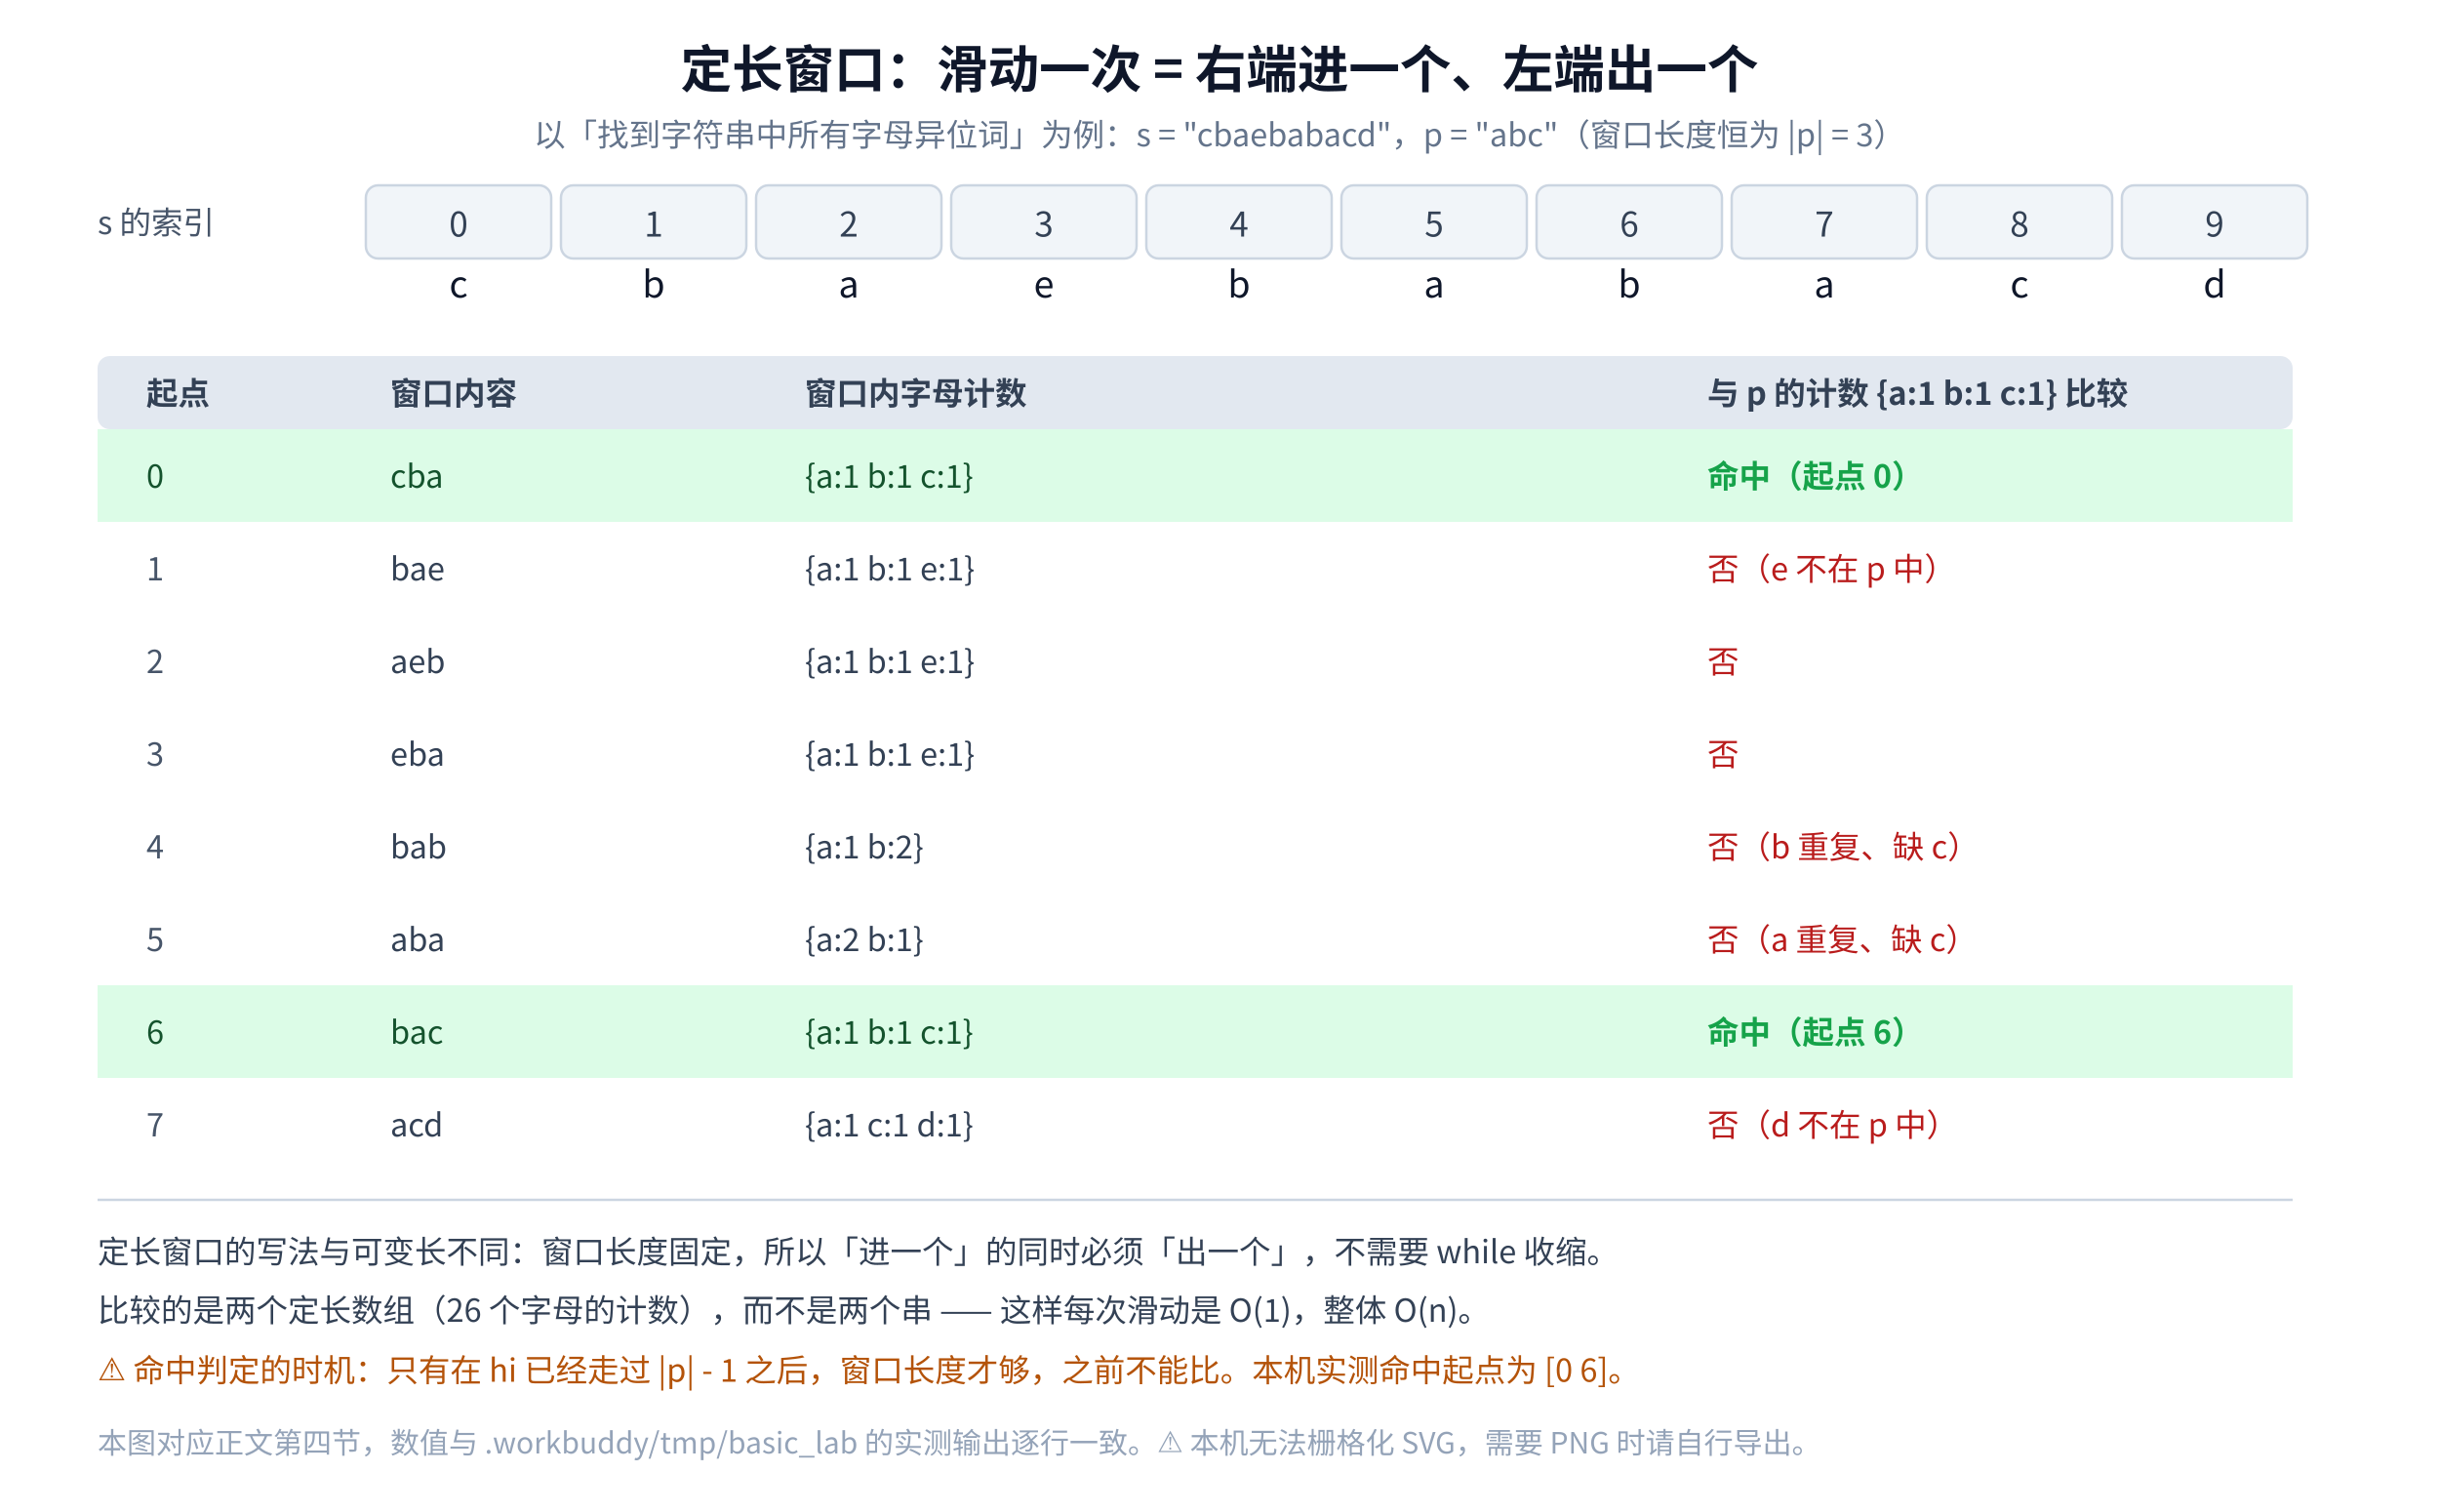
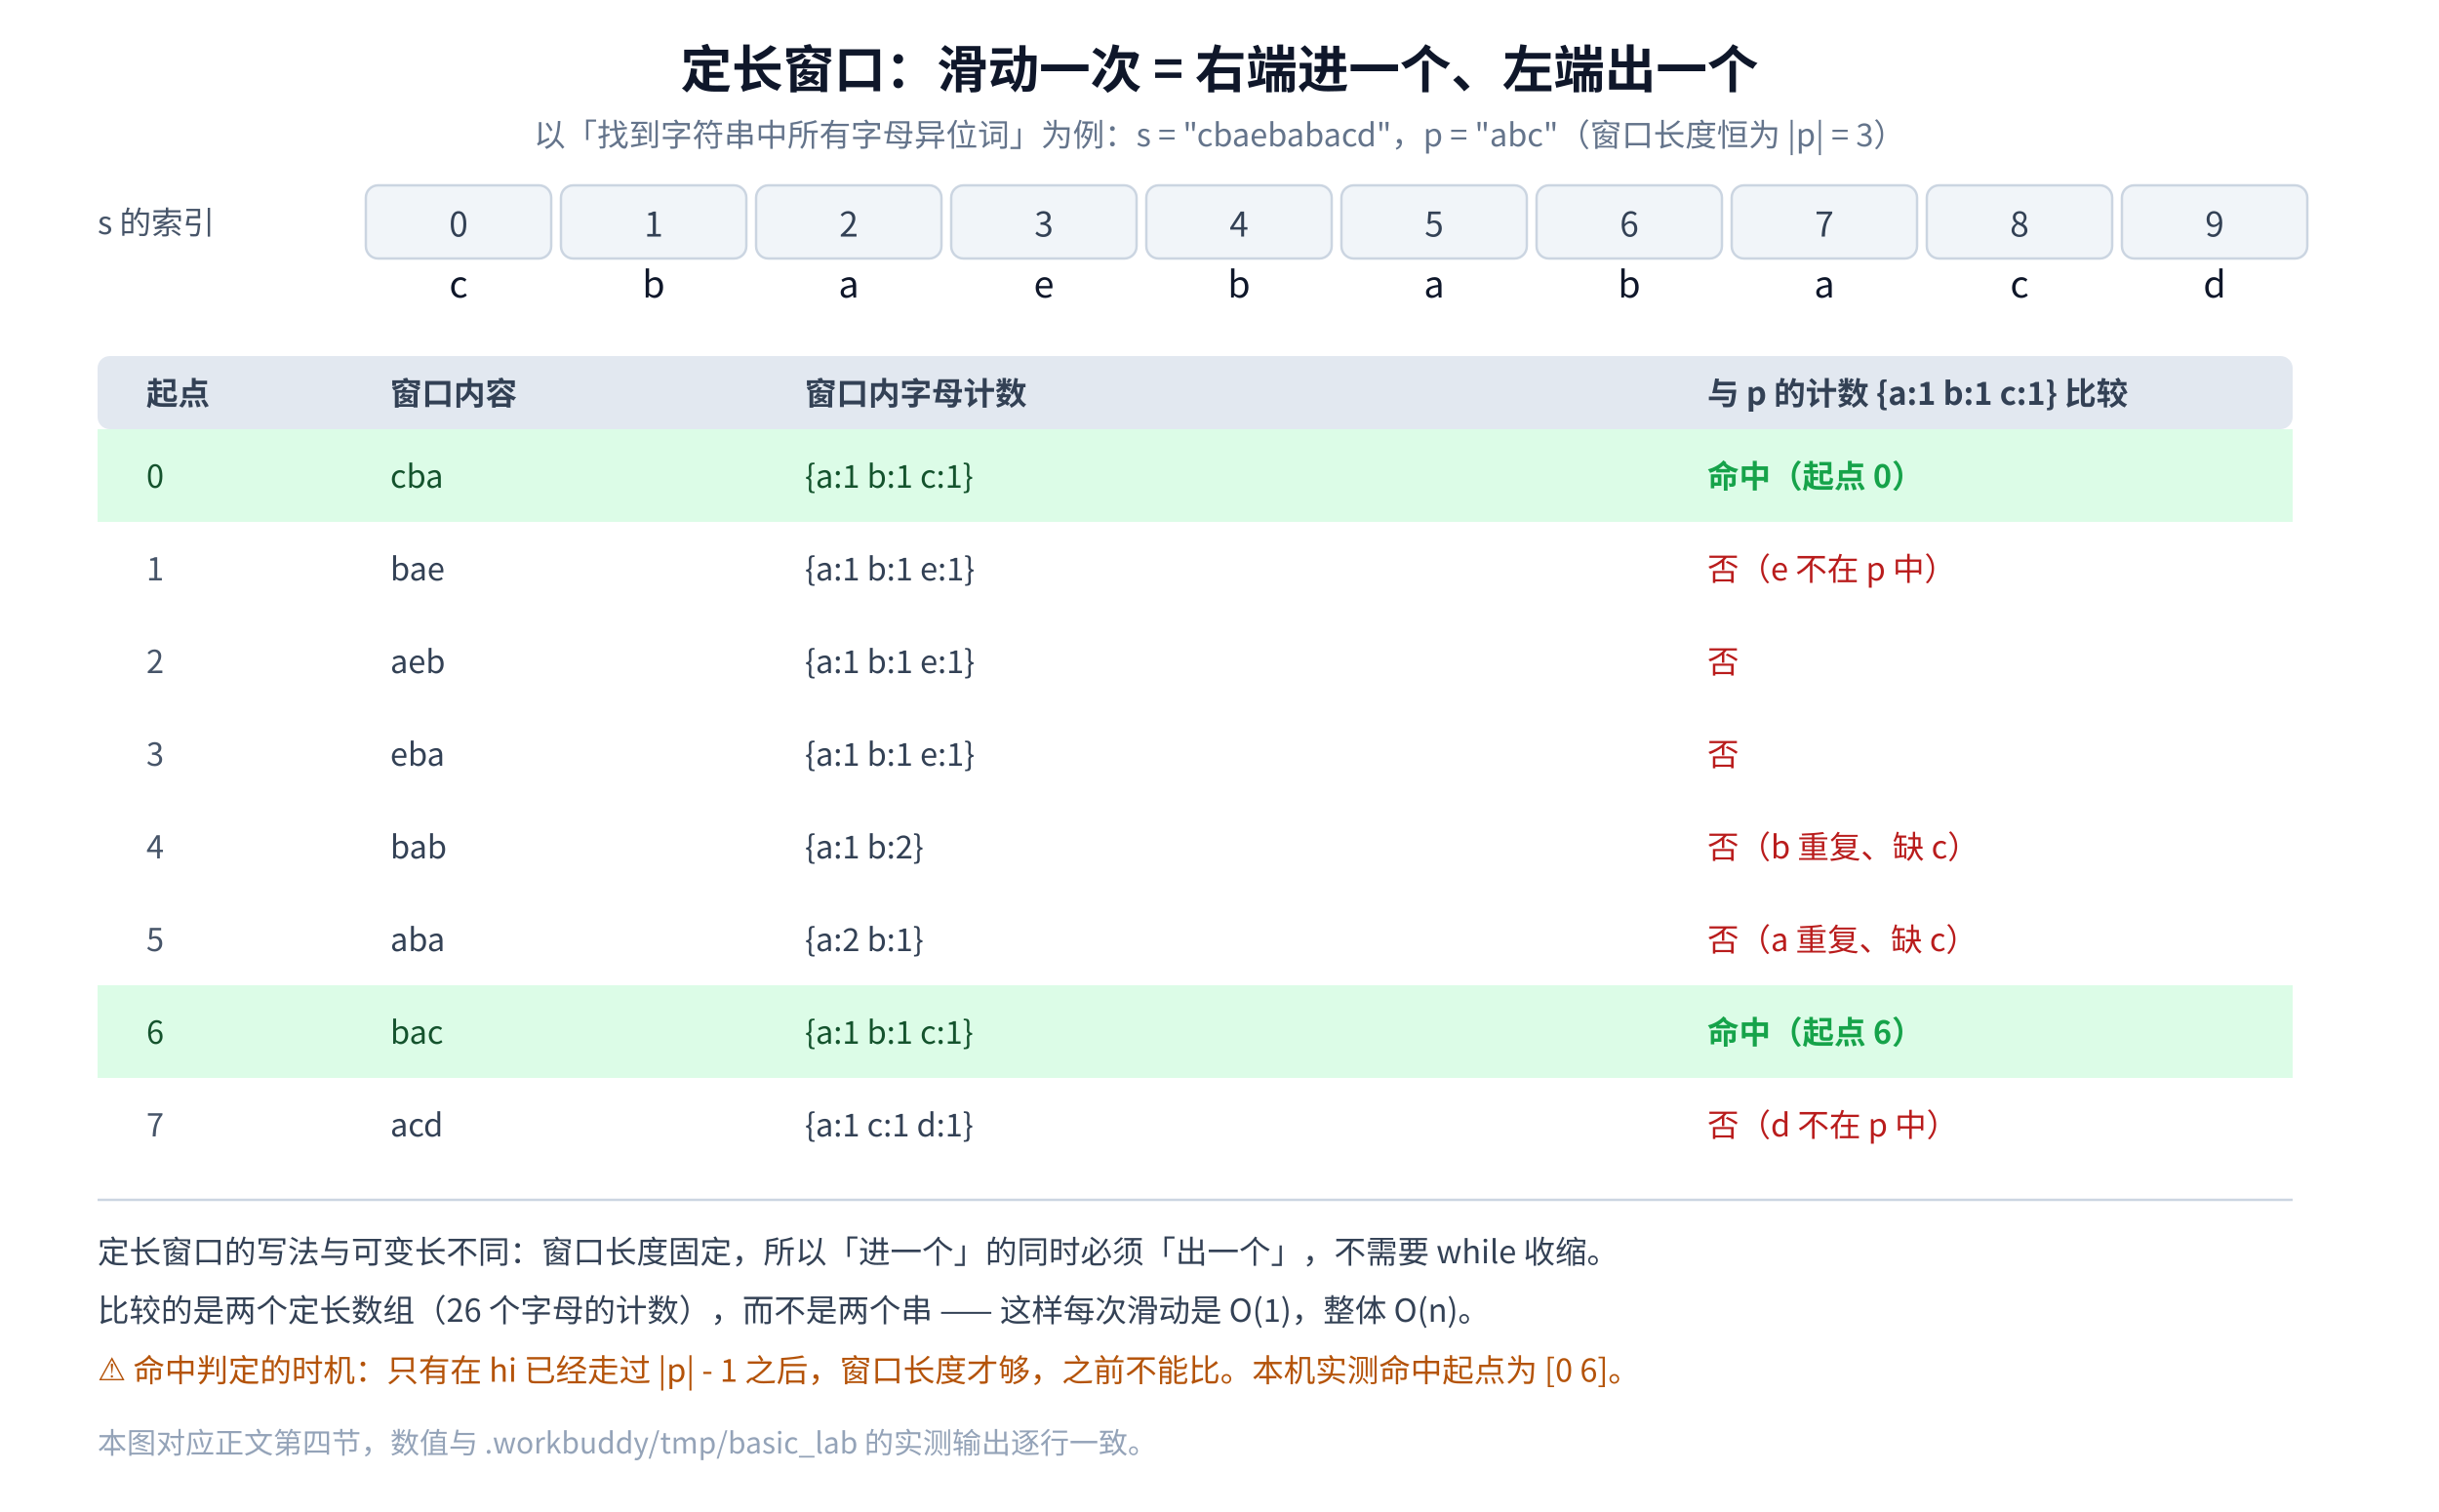
<svg xmlns="http://www.w3.org/2000/svg" viewBox="0 0 1000 620" width="1000" height="620" font-family="Microsoft YaHei, PingFang SC, Noto Sans CJK SC, sans-serif">
  <rect x="0" y="0" width="1000" height="620" fill="#ffffff" />
  <text x="500" y="36" text-anchor="middle" font-size="21" font-weight="bold" fill="#0f172a">定长窗口：滑动一次 = 右端进一个、左端出一个</text>
  <text x="500" y="60" text-anchor="middle" font-size="13" fill="#64748b">以「找到字符串中所有字母异位词」为例：s = "cbaebabacd"，p = "abc"（窗口长度恒为 |p| = 3）</text>
  <text x="40" y="96" font-size="13" fill="#475569">s 的索引</text>
  <g font-size="14">
    <rect x="150" y="76" width="76" height="30" rx="5" fill="#f1f5f9" stroke="#cbd5e1" stroke-width="1" />
    <text x="188" y="97" text-anchor="middle" fill="#334155">0</text>
    <rect x="230" y="76" width="76" height="30" rx="5" fill="#f1f5f9" stroke="#cbd5e1" stroke-width="1" />
    <text x="268" y="97" text-anchor="middle" fill="#334155">1</text>
    <rect x="310" y="76" width="76" height="30" rx="5" fill="#f1f5f9" stroke="#cbd5e1" stroke-width="1" />
    <text x="348" y="97" text-anchor="middle" fill="#334155">2</text>
    <rect x="390" y="76" width="76" height="30" rx="5" fill="#f1f5f9" stroke="#cbd5e1" stroke-width="1" />
    <text x="428" y="97" text-anchor="middle" fill="#334155">3</text>
    <rect x="470" y="76" width="76" height="30" rx="5" fill="#f1f5f9" stroke="#cbd5e1" stroke-width="1" />
    <text x="508" y="97" text-anchor="middle" fill="#334155">4</text>
    <rect x="550" y="76" width="76" height="30" rx="5" fill="#f1f5f9" stroke="#cbd5e1" stroke-width="1" />
    <text x="588" y="97" text-anchor="middle" fill="#334155">5</text>
    <rect x="630" y="76" width="76" height="30" rx="5" fill="#f1f5f9" stroke="#cbd5e1" stroke-width="1" />
    <text x="668" y="97" text-anchor="middle" fill="#334155">6</text>
    <rect x="710" y="76" width="76" height="30" rx="5" fill="#f1f5f9" stroke="#cbd5e1" stroke-width="1" />
    <text x="748" y="97" text-anchor="middle" fill="#334155">7</text>
    <rect x="790" y="76" width="76" height="30" rx="5" fill="#f1f5f9" stroke="#cbd5e1" stroke-width="1" />
    <text x="828" y="97" text-anchor="middle" fill="#334155">8</text>
    <rect x="870" y="76" width="76" height="30" rx="5" fill="#f1f5f9" stroke="#cbd5e1" stroke-width="1" />
    <text x="908" y="97" text-anchor="middle" fill="#334155">9</text>
  </g>
  <g font-size="15">
    <text x="188" y="122" text-anchor="middle" fill="#0f172a">c</text>
    <text x="268" y="122" text-anchor="middle" fill="#0f172a">b</text>
    <text x="348" y="122" text-anchor="middle" fill="#0f172a">a</text>
    <text x="428" y="122" text-anchor="middle" fill="#0f172a">e</text>
    <text x="508" y="122" text-anchor="middle" fill="#0f172a">b</text>
    <text x="588" y="122" text-anchor="middle" fill="#0f172a">a</text>
    <text x="668" y="122" text-anchor="middle" fill="#0f172a">b</text>
    <text x="748" y="122" text-anchor="middle" fill="#0f172a">a</text>
    <text x="828" y="122" text-anchor="middle" fill="#0f172a">c</text>
    <text x="908" y="122" text-anchor="middle" fill="#0f172a">d</text>
  </g>
  <rect x="40" y="146" width="900" height="30" rx="5" fill="#e2e8f0" />
  <text x="60" y="166" font-size="13" font-weight="bold" fill="#334155">起点</text>
  <text x="160" y="166" font-size="13" font-weight="bold" fill="#334155">窗口内容</text>
  <text x="330" y="166" font-size="13" font-weight="bold" fill="#334155">窗口内字母计数</text>
  <text x="700" y="166" font-size="13" font-weight="bold" fill="#334155">与 p 的计数 {a:1 b:1 c:1} 比较</text>
  <g font-size="13">
    <rect x="40" y="176" width="900" height="38" rx="0" fill="#dcfce7" />
    <text x="60" y="200" fill="#14532d">0</text>
    <text x="160" y="200" fill="#14532d">cba</text>
    <text x="330" y="200" fill="#14532d">{a:1 b:1 c:1}</text>
    <text x="700" y="200" font-weight="bold" fill="#16a34a">命中（起点 0）</text>
    <text x="60" y="238" fill="#475569">1</text>
    <text x="160" y="238" fill="#334155">bae</text>
    <text x="330" y="238" fill="#334155">{a:1 b:1 e:1}</text>
    <text x="700" y="238" fill="#b91c1c">否（e 不在 p 中）</text>
    <text x="60" y="276" fill="#475569">2</text>
    <text x="160" y="276" fill="#334155">aeb</text>
    <text x="330" y="276" fill="#334155">{a:1 b:1 e:1}</text>
    <text x="700" y="276" fill="#b91c1c">否</text>
    <text x="60" y="314" fill="#475569">3</text>
    <text x="160" y="314" fill="#334155">eba</text>
    <text x="330" y="314" fill="#334155">{a:1 b:1 e:1}</text>
    <text x="700" y="314" fill="#b91c1c">否</text>
    <text x="60" y="352" fill="#475569">4</text>
    <text x="160" y="352" fill="#334155">bab</text>
    <text x="330" y="352" fill="#334155">{a:1 b:2}</text>
    <text x="700" y="352" fill="#b91c1c">否（b 重复、缺 c）</text>
    <text x="60" y="390" fill="#475569">5</text>
    <text x="160" y="390" fill="#334155">aba</text>
    <text x="330" y="390" fill="#334155">{a:2 b:1}</text>
    <text x="700" y="390" fill="#b91c1c">否（a 重复、缺 c）</text>
    <rect x="40" y="404" width="900" height="38" rx="0" fill="#dcfce7" />
    <text x="60" y="428" fill="#14532d">6</text>
    <text x="160" y="428" fill="#14532d">bac</text>
    <text x="330" y="428" fill="#14532d">{a:1 b:1 c:1}</text>
    <text x="700" y="428" font-weight="bold" fill="#16a34a">命中（起点 6）</text>
    <text x="60" y="466" fill="#475569">7</text>
    <text x="160" y="466" fill="#334155">acd</text>
    <text x="330" y="466" fill="#334155">{a:1 c:1 d:1}</text>
    <text x="700" y="466" fill="#b91c1c">否（d 不在 p 中）</text>
  </g>
  <line x1="40" y1="492" x2="940" y2="492" stroke="#cbd5e1" stroke-width="1" />
  <text x="40" y="518" font-size="13" fill="#334155">定长窗口的写法与可变长不同：窗口长度固定，所以「进一个」的同时必须「出一个」，不需要 while 收缩。</text>
  <text x="40" y="542" font-size="13" fill="#334155">比较的是两个定长数组（26 个字母的计数），而不是两个串 —— 这样每次滑动是 O(1)，整体 O(n)。</text>
  <text x="40" y="566" font-size="13" fill="#b45309">⚠️ 命中判定的时机：只有在 hi 已经走过 |p| - 1 之后，窗口长度才够，之前不能比。本机实测命中起点为 [0 6]。</text>
-   <text x="40" y="596" font-size="12" fill="#94a3b8">本图对应正文第四节，数值与 .workbuddy/tmp/basic_lab 的实测输出逐行一致。⚠️ 本机无法栅格化 SVG，需要 PNG 时请自行导出。</text>
+   <text x="40" y="596" font-size="12" fill="#94a3b8">本图对应正文第四节，数值与 .workbuddy/tmp/basic_lab 的实测输出逐行一致。</text>
</svg>
